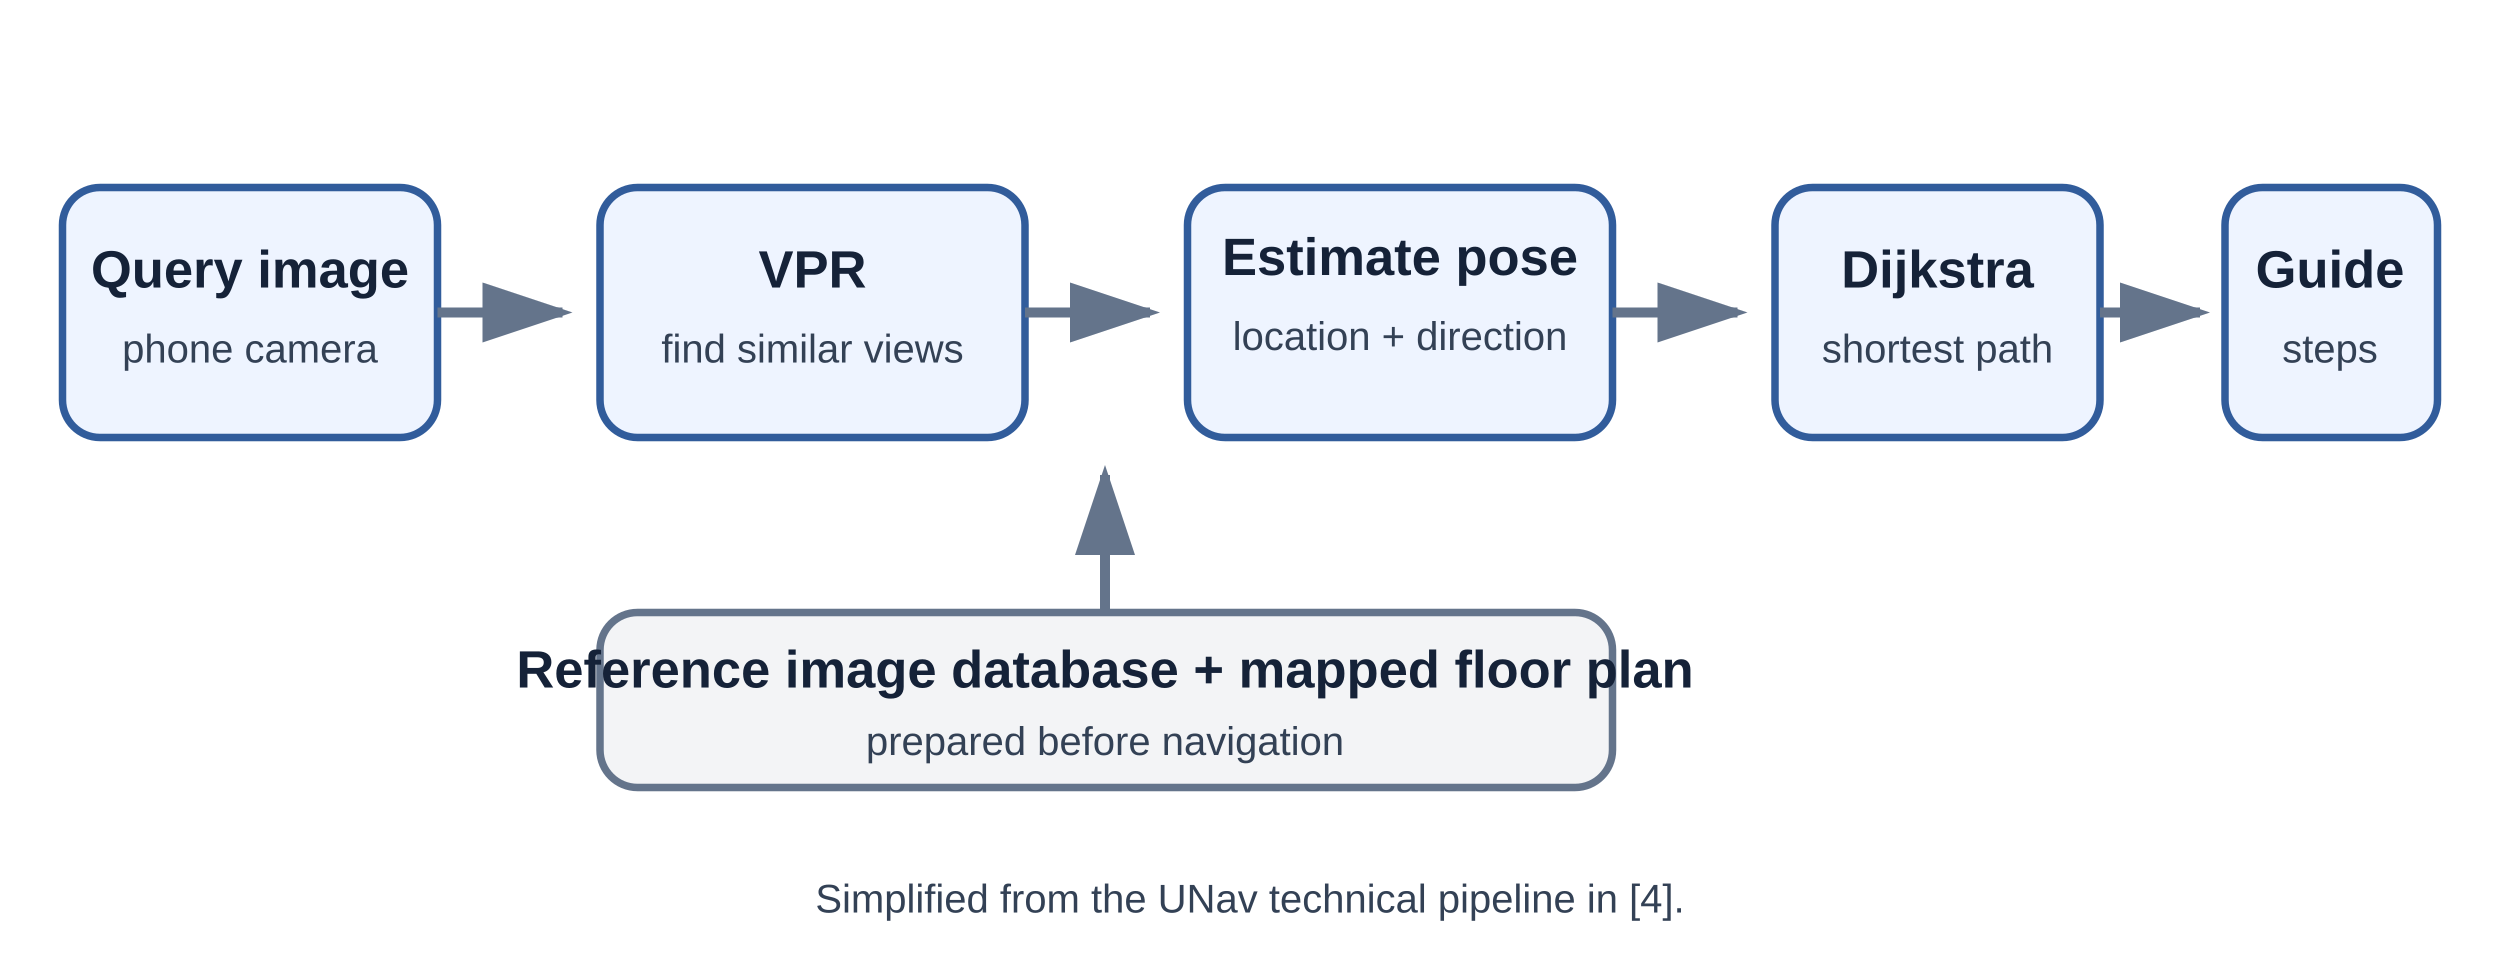
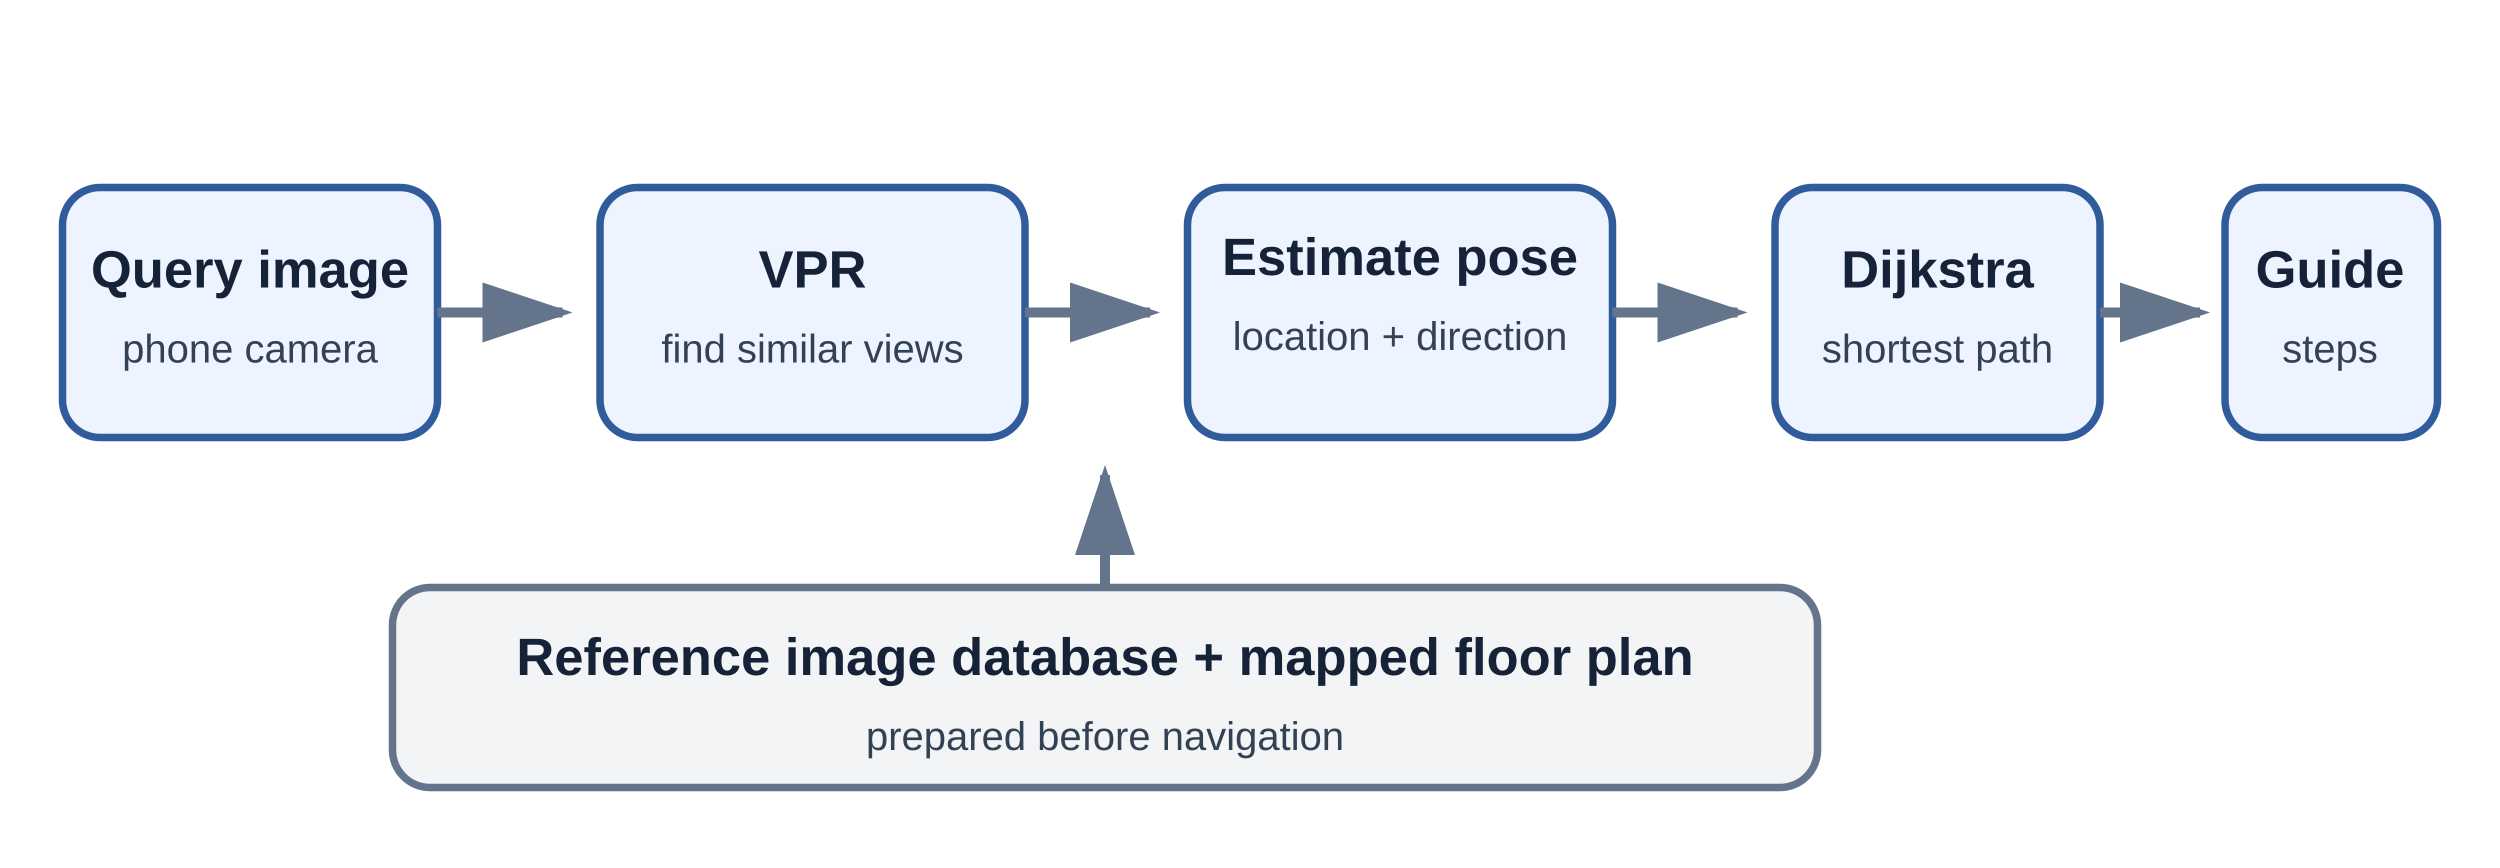
- <svg xmlns="http://www.w3.org/2000/svg" viewBox="0 0 1000 390">
+ <svg xmlns="http://www.w3.org/2000/svg" viewBox="0 0 1000 347">
  <style>.t{font:700 21px Arial;fill:#152238}.s{font:16px Arial;fill:#334155}.b{fill:#eef4ff;stroke:#315c9b;stroke-width:3}.a{stroke:#64748b;stroke-width:4;marker-end:url(#m)}</style>
  <defs>
    <marker id="m" markerWidth="10" markerHeight="10" refX="8" refY="3" orient="auto">
      <path d="M0,0 L0,6 L9,3 z" fill="#64748b" />
    </marker>
  </defs>
  <rect class="b" x="25" y="75" rx="15" width="150" height="100" />
  <text class="t" x="100" y="115" text-anchor="middle">Query image</text>
  <text class="s" x="100" y="145" text-anchor="middle">phone camera</text>
  <line class="a" x1="175" y1="125" x2="225" y2="125" />
  <rect class="b" x="240" y="75" rx="15" width="170" height="100" />
  <text class="t" x="325" y="115" text-anchor="middle">VPR</text>
  <text class="s" x="325" y="145" text-anchor="middle">find similar views</text>
  <line class="a" x1="410" y1="125" x2="460" y2="125" />
  <rect class="b" x="475" y="75" rx="15" width="170" height="100" />
  <text class="t" x="560" y="110" text-anchor="middle">Estimate pose</text>
  <text class="s" x="560" y="140" text-anchor="middle">location + direction</text>
  <line class="a" x1="645" y1="125" x2="695" y2="125" />
  <rect class="b" x="710" y="75" rx="15" width="130" height="100" />
  <text class="t" x="775" y="115" text-anchor="middle">Dijkstra</text>
  <text class="s" x="775" y="145" text-anchor="middle">shortest path</text>
  <line class="a" x1="840" y1="125" x2="880" y2="125" />
  <rect class="b" x="890" y="75" rx="15" width="85" height="100" />
  <text class="t" x="932" y="115" text-anchor="middle">Guide</text>
  <text class="s" x="932" y="145" text-anchor="middle">steps</text>
-   <rect x="240" y="245" width="405" height="70" rx="15" fill="#f3f4f6" stroke="#64748b" stroke-width="3" />
-   <text class="t" x="442" y="275" text-anchor="middle">Reference image database + mapped floor plan</text>
-   <text class="s" x="442" y="302" text-anchor="middle">prepared before navigation</text>
-   <line class="a" x1="442" y1="245" x2="442" y2="190" />
-   <text class="s" x="500" y="365" text-anchor="middle">Simplified from the UNav technical pipeline in [4].</text>
+   <rect x="157" y="235" width="570" height="80" rx="15" fill="#f3f4f6" stroke="#64748b" stroke-width="3" />
+   <text class="t" x="442" y="270" text-anchor="middle">Reference image database + mapped floor plan</text>
+   <text class="s" x="442" y="300" text-anchor="middle">prepared before navigation</text>
+   <line class="a" x1="442" y1="235" x2="442" y2="190" />
</svg>
